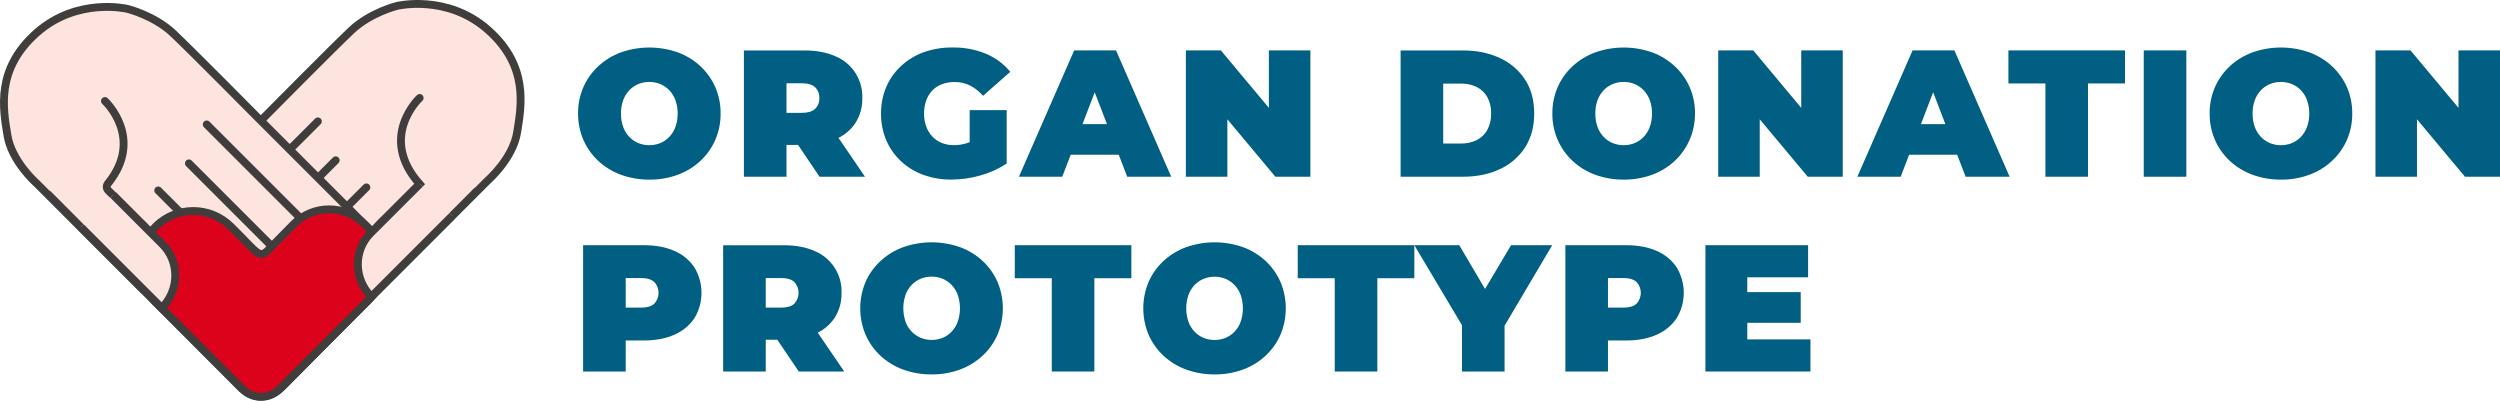
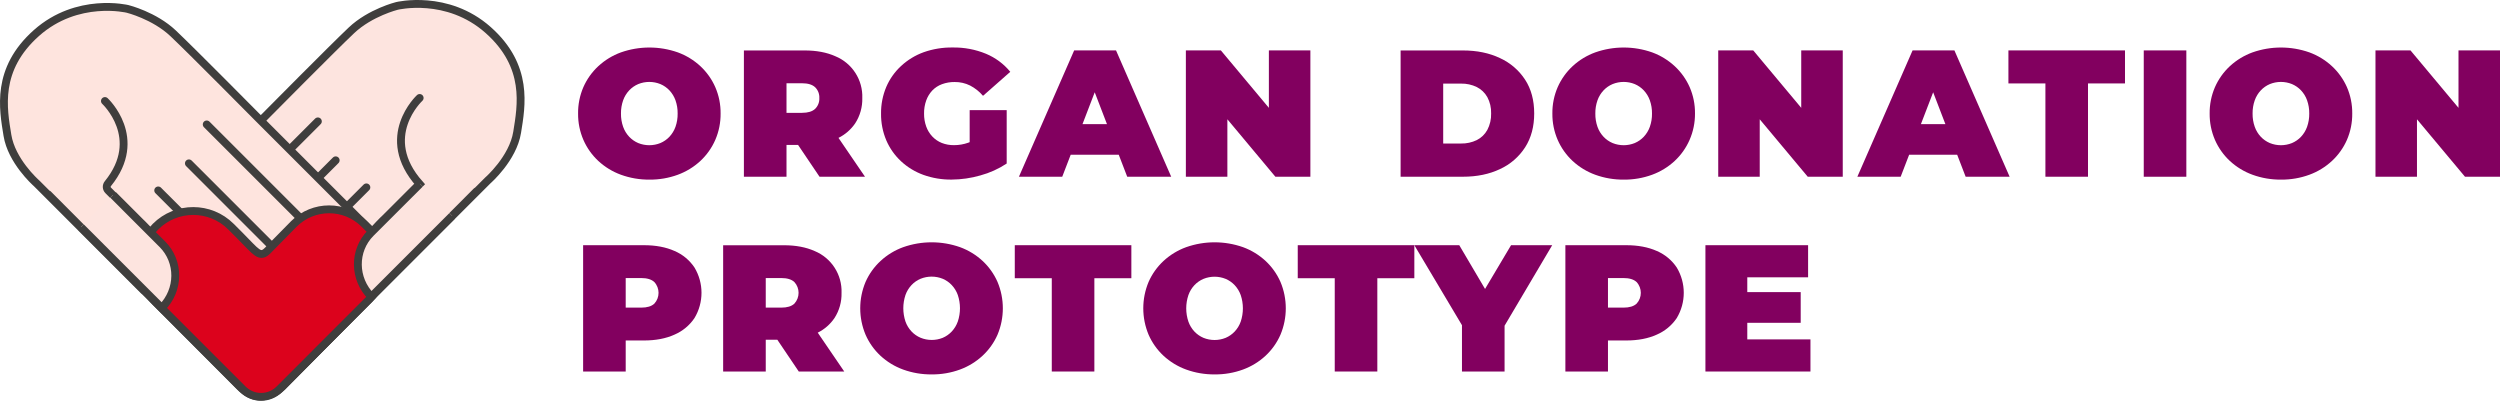
<svg xmlns="http://www.w3.org/2000/svg" viewBox="0 0 1591.45 255.11">
  <defs>
-     <style>.cls-1{fill:#005f82;}.cls-2,.cls-5{fill:#fde4df;}.cls-2,.cls-3,.cls-4,.cls-5{stroke:#3f3e3d;stroke-miterlimit:10;stroke-width:5px;}.cls-2,.cls-3,.cls-4{stroke-linecap:round;}.cls-3{fill:#fee4de;}.cls-4{fill:#dc021c;}</style>
+     <style>.cls-1{fill:#82005f;}.cls-2,.cls-5{fill:#fde4df;}.cls-2,.cls-3,.cls-4,.cls-5{stroke:#3f3e3d;stroke-miterlimit:10;stroke-width:5px;}.cls-2,.cls-3,.cls-4{stroke-linecap:round;}.cls-3{fill:#fee4de;}.cls-4{fill:#dc021c;}</style>
  </defs>
  <g id="Layer_2" data-name="Layer 2">
    <g id="Layer_1-2" data-name="Layer 1">
      <path class="cls-1" d="M445.87,42.14a42.89,42.89,0,0,0-14.36-8.79,54.54,54.54,0,0,0-36.25,0,42.73,42.73,0,0,0-14.41,8.79,40.54,40.54,0,0,0-9.48,13.32A41.08,41.08,0,0,0,368,72.29a41.15,41.15,0,0,0,3.39,16.78,40.37,40.37,0,0,0,9.48,13.38,42.73,42.73,0,0,0,14.41,8.79,51.8,51.8,0,0,0,18.21,3.1,50.93,50.93,0,0,0,18-3.1,42.89,42.89,0,0,0,14.36-8.79,40.37,40.37,0,0,0,9.48-13.38,41.15,41.15,0,0,0,3.39-16.78,41.08,41.08,0,0,0-3.39-16.83A40.54,40.54,0,0,0,445.87,42.14ZM430,80.74a18.24,18.24,0,0,1-3.85,6.32,17,17,0,0,1-5.75,4,18.77,18.77,0,0,1-14.13,0,17.07,17.07,0,0,1-5.74-4,18.1,18.1,0,0,1-3.85-6.32,24.27,24.27,0,0,1-1.38-8.45,24.22,24.22,0,0,1,1.38-8.44,18.1,18.1,0,0,1,3.85-6.32,17.07,17.07,0,0,1,5.74-4,18.77,18.77,0,0,1,14.13,0,17,17,0,0,1,5.75,4A18.24,18.24,0,0,1,430,63.85a24.22,24.22,0,0,1,1.37,8.44A24.28,24.28,0,0,1,430,80.74Z" />
      <path class="cls-1" d="M500.67,92.28h7.38l13.64,20.22h28.95L533.76,87.77a27.76,27.76,0,0,0,10.68-9.33,28.27,28.27,0,0,0,4.48-16,27.73,27.73,0,0,0-17.18-26.65q-8.21-3.67-19.47-3.67H473.55V112.5h27.12Zm18.21-36.76a9,9,0,0,1,2.69,6.89,9,9,0,0,1-2.69,6.9c-1.81,1.68-4.58,2.52-8.33,2.52h-9.88V53h9.88C514.3,53,517.07,53.84,518.88,55.52Z" />
      <path class="cls-1" d="M593.49,57.59a16.44,16.44,0,0,1,6.15-4,22.55,22.55,0,0,1,8.09-1.38,21.5,21.5,0,0,1,9.83,2.24A27.38,27.38,0,0,1,625.77,61l17.35-15.28a39.86,39.86,0,0,0-15.45-11.49,53.59,53.59,0,0,0-21.31-4,53,53,0,0,0-18.33,3A42.23,42.23,0,0,0,573.62,42a39,39,0,0,0-9.43,13.32,42.37,42.37,0,0,0-3.33,17,42.39,42.39,0,0,0,3.33,17,39.57,39.57,0,0,0,9.37,13.32,42,42,0,0,0,14.24,8.68,51.6,51.6,0,0,0,18,3,67.58,67.58,0,0,0,18.27-2.64,57.86,57.86,0,0,0,16.77-7.58v-34H617.27V90.49l-.92.36a26.68,26.68,0,0,1-9,1.55A20.55,20.55,0,0,1,599.52,91a17,17,0,0,1-6-4.08,18.12,18.12,0,0,1-3.91-6.37,23.55,23.55,0,0,1-1.37-8.22,23.72,23.72,0,0,1,1.37-8.38A18.27,18.27,0,0,1,593.49,57.59Z" />
      <path class="cls-1" d="M681.59,98.49h30.58l5.39,14h28L710.44,32.09H683.79L648.63,112.5H676.2ZM689.1,79l7.78-20.26L704.67,79Z" />
      <polygon class="cls-1" points="781.32 75.93 811.88 112.5 834.16 112.5 834.16 32.09 807.74 32.09 807.74 68.65 777.18 32.09 754.9 32.09 754.9 112.5 781.32 112.5 781.32 75.93" />
      <path class="cls-1" d="M954.9,107.62a37.69,37.69,0,0,0,16-13.9q5.75-9,5.74-21.54t-5.74-21.37A37.83,37.83,0,0,0,954.9,37q-10.23-4.89-23.67-4.88H891.6V112.5h39.63Q944.67,112.5,954.9,107.62ZM918.71,91.36V53.22h11.38a21.91,21.91,0,0,1,10,2.19,15.78,15.78,0,0,1,6.72,6.43,20.62,20.62,0,0,1,2.41,10.34,21.21,21.21,0,0,1-2.41,10.51,15.69,15.69,0,0,1-6.72,6.49,21.91,21.91,0,0,1-10,2.18Z" />
      <path class="cls-1" d="M1066.1,42.14a42.8,42.8,0,0,0-14.36-8.79,54.51,54.51,0,0,0-36.24,0,42.67,42.67,0,0,0-14.42,8.79,40.54,40.54,0,0,0-9.48,13.32,41.08,41.08,0,0,0-3.39,16.83,41.15,41.15,0,0,0,3.39,16.78,40.37,40.37,0,0,0,9.48,13.38,42.67,42.67,0,0,0,14.42,8.79,51.72,51.72,0,0,0,18.21,3.1,50.87,50.87,0,0,0,18-3.1,42.8,42.8,0,0,0,14.36-8.79,40.37,40.37,0,0,0,9.48-13.38A41.15,41.15,0,0,0,1079,72.29a41.08,41.08,0,0,0-3.39-16.83A40.54,40.54,0,0,0,1066.1,42.14Zm-15.85,38.6a18.1,18.1,0,0,1-3.85,6.32,17.07,17.07,0,0,1-5.74,4,18.77,18.77,0,0,1-14.13,0,17,17,0,0,1-5.75-4,18.1,18.1,0,0,1-3.85-6.32,24.51,24.51,0,0,1-1.37-8.45,24.45,24.45,0,0,1,1.37-8.44,18.1,18.1,0,0,1,3.85-6.32,17,17,0,0,1,5.75-4,18.77,18.77,0,0,1,14.13,0,17.07,17.07,0,0,1,5.74,4,18.1,18.1,0,0,1,3.85,6.32,24.22,24.22,0,0,1,1.38,8.44A24.27,24.27,0,0,1,1050.25,80.74Z" />
      <polygon class="cls-1" points="1146.63 68.65 1116.08 32.09 1093.79 32.09 1093.79 112.5 1120.21 112.5 1120.21 75.94 1150.77 112.5 1173.06 112.5 1173.06 32.09 1146.63 32.09 1146.63 68.65" />
      <path class="cls-1" d="M1217.51,32.09l-35.15,80.41h27.57l5.39-14h30.58l5.39,14h28l-35.15-80.41ZM1222.82,79l7.79-20.26L1238.39,79Z" />
      <polygon class="cls-1" points="1278.52 53.11 1302.07 53.11 1302.07 112.5 1329.18 112.5 1329.18 53.11 1352.73 53.11 1352.73 32.09 1278.52 32.09 1278.52 53.11" />
      <rect class="cls-1" x="1364.67" y="32.09" width="27.11" height="80.42" />
      <path class="cls-1" d="M1484.49,42.14a42.8,42.8,0,0,0-14.36-8.79,54.51,54.51,0,0,0-36.24,0,42.77,42.77,0,0,0-14.42,8.79A40.54,40.54,0,0,0,1410,55.46a41.24,41.24,0,0,0-3.38,16.83A41.31,41.31,0,0,0,1410,89.07a40.37,40.37,0,0,0,9.48,13.38,42.77,42.77,0,0,0,14.42,8.79,51.72,51.72,0,0,0,18.21,3.1,50.87,50.87,0,0,0,18-3.1,42.8,42.8,0,0,0,14.36-8.79A40.37,40.37,0,0,0,1494,89.07a41.15,41.15,0,0,0,3.39-16.78A41.08,41.08,0,0,0,1494,55.46,40.54,40.54,0,0,0,1484.49,42.14Zm-15.85,38.6a18.1,18.1,0,0,1-3.85,6.32,17,17,0,0,1-5.74,4,18.77,18.77,0,0,1-14.13,0,17.11,17.11,0,0,1-5.75-4,18.08,18.08,0,0,1-3.84-6.32,24.27,24.27,0,0,1-1.38-8.45,24.22,24.22,0,0,1,1.38-8.44,18.08,18.08,0,0,1,3.84-6.32,17.11,17.11,0,0,1,5.75-4,18.77,18.77,0,0,1,14.13,0,17,17,0,0,1,5.74,4,18.1,18.1,0,0,1,3.85,6.32,24.22,24.22,0,0,1,1.38,8.44A24.27,24.27,0,0,1,1468.64,80.74Z" />
      <polygon class="cls-1" points="1565.03 32.09 1565.03 68.65 1534.47 32.09 1512.18 32.09 1512.18 112.5 1538.6 112.5 1538.6 75.94 1569.16 112.5 1591.45 112.5 1591.45 32.09 1565.03 32.09" />
      <path class="cls-1" d="M429.38,159.76q-8.2-3.67-19.47-3.67H371.2V236.5h27.11V216.74h11.6q11.26,0,19.47-3.73a29.31,29.31,0,0,0,12.7-10.51,31.22,31.22,0,0,0,0-32.23A28.84,28.84,0,0,0,429.38,159.76Zm-12.86,33.55q-2.7,2.52-8.33,2.52h-9.88V177h9.88c3.75,0,6.53.85,8.33,2.53a10.15,10.15,0,0,1,0,13.79Z" />
      <path class="cls-1" d="M531.23,202.44a28.27,28.27,0,0,0,4.48-16,27.73,27.73,0,0,0-17.18-26.65q-8.21-3.67-19.47-3.67H460.34V236.5h27.12V216.28h7.38l13.64,20.22h28.95l-16.88-24.73A27.76,27.76,0,0,0,531.23,202.44Zm-25.56-22.92a10.18,10.18,0,0,1,0,13.79c-1.81,1.68-4.58,2.52-8.33,2.52h-9.88V177h9.88C501.09,177,503.86,177.84,505.67,179.52Z" />
      <path class="cls-1" d="M625.54,166.14a42.8,42.8,0,0,0-14.36-8.79,54.51,54.51,0,0,0-36.24,0,42.67,42.67,0,0,0-14.42,8.79A40.54,40.54,0,0,0,551,179.46a43.35,43.35,0,0,0,0,33.61,40.37,40.37,0,0,0,9.48,13.38,42.67,42.67,0,0,0,14.42,8.79,51.72,51.72,0,0,0,18.21,3.1,50.91,50.91,0,0,0,18-3.1,42.8,42.8,0,0,0,14.36-8.79A40.37,40.37,0,0,0,635,213.07a43.35,43.35,0,0,0,0-33.61A40.54,40.54,0,0,0,625.54,166.14Zm-15.85,38.6a18.1,18.1,0,0,1-3.85,6.32,17.07,17.07,0,0,1-5.74,4A18.77,18.77,0,0,1,586,215a17,17,0,0,1-5.75-4,18.1,18.1,0,0,1-3.85-6.32,26.71,26.71,0,0,1,0-16.89,18.1,18.1,0,0,1,3.85-6.32,17,17,0,0,1,5.75-4,18.77,18.77,0,0,1,14.13,0,17.07,17.07,0,0,1,5.74,4,18.1,18.1,0,0,1,3.85,6.32,26.53,26.53,0,0,1,0,16.89Z" />
      <polygon class="cls-1" points="645.99 177.11 669.54 177.11 669.54 236.5 696.65 236.5 696.65 177.11 720.2 177.11 720.2 156.09 645.99 156.09 645.99 177.11" />
      <path class="cls-1" d="M805.67,166.14a42.8,42.8,0,0,0-14.36-8.79,54.51,54.51,0,0,0-36.24,0,42.77,42.77,0,0,0-14.42,8.79,40.54,40.54,0,0,0-9.48,13.32,43.47,43.47,0,0,0,0,33.61,40.37,40.37,0,0,0,9.48,13.38,42.77,42.77,0,0,0,14.42,8.79,51.72,51.72,0,0,0,18.21,3.1,50.87,50.87,0,0,0,18-3.1,42.8,42.8,0,0,0,14.36-8.79,40.37,40.37,0,0,0,9.48-13.38,43.35,43.35,0,0,0,0-33.61A40.54,40.54,0,0,0,805.67,166.14Zm-15.85,38.6a18.1,18.1,0,0,1-3.85,6.32,17.07,17.07,0,0,1-5.74,4,18.77,18.77,0,0,1-14.13,0,17.11,17.11,0,0,1-5.75-4,18.08,18.08,0,0,1-3.84-6.32,26.53,26.53,0,0,1,0-16.89,18.08,18.08,0,0,1,3.84-6.32,17.11,17.11,0,0,1,5.75-4,18.77,18.77,0,0,1,14.13,0,17.07,17.07,0,0,1,5.74,4,18.1,18.1,0,0,1,3.85,6.32,26.53,26.53,0,0,1,0,16.89Z" />
      <polygon class="cls-1" points="826.12 177.11 849.67 177.11 849.67 236.5 876.78 236.5 876.78 177.11 900.34 177.11 900.34 156.09 826.12 156.09 826.12 177.11" />
      <polygon class="cls-1" points="961.91 156.09 945.35 183.94 928.94 156.09 900.34 156.09 930.66 207.01 930.66 236.5 957.78 236.5 957.78 207.34 988.1 156.09 961.91 156.09" />
      <path class="cls-1" d="M1054.68,159.76q-8.22-3.67-19.48-3.67H996.49V236.5h27.11V216.74h11.6q11.27,0,19.48-3.73a29.34,29.34,0,0,0,12.69-10.51,31.22,31.22,0,0,0,0-32.23A28.87,28.87,0,0,0,1054.68,159.76Zm-12.87,33.55q-2.7,2.52-8.33,2.52h-9.88V177h9.88c3.75,0,6.53.85,8.33,2.53a10.15,10.15,0,0,1,0,13.79Z" />
      <polygon class="cls-1" points="1112.29 205.49 1146.29 205.49 1146.29 185.95 1112.29 185.95 1112.29 176.53 1151 176.53 1151 156.09 1085.64 156.09 1085.64 236.5 1152.5 236.5 1152.5 216.05 1112.29 216.05 1112.29 205.49" />
      <path class="cls-2" d="M267.15,62.36s-26.78,24.78,0,54.82l-22.21,22.21S220,160,237.64,182.92l2.41,2.41,70.47-70.46s16-13.87,18.69-30.67,7.56-42-18.48-65.11-58-15.33-58-15.33-17,4.2-29,15.54-54.61,54.4-54.61,54.4L76.85,166l76.42,77.33s13.37,15.61,28.08.91,122-122.45,122-122.45" />
      <line class="cls-2" x1="202.35" y1="77.27" x2="145.85" y2="133.77" />
      <line class="cls-2" x1="213.69" y1="102.05" x2="160.87" y2="154.88" />
      <line class="cls-2" x1="233.23" y1="119.28" x2="175.26" y2="177.24" />
      <path class="cls-3" d="M66.79,64.3s25.48,23.58,1.88,52.61a3.19,3.19,0,0,0,.2,4.28l20,20.05a.93.93,0,0,0,.18.16c1.62,1.4,24.09,21.27,7.35,43.27-.1.12-.2.24-.31.35h0a3.17,3.17,0,0,1-4.5,0L23.49,116.88l-.14-.14c-1.14-1-16-14.45-18.62-30.6C2,69.34-2.83,44.13,23.21,21s58-15.33,58-15.33,17,4.2,29,15.54,54.61,54.4,54.61,54.4l69.74,69.74a32.11,32.11,0,0,1,.13,45.27l-53.92,54.56-.11.13c-.91,1-13.85,15-28,.85-14.7-14.7-122-122.45-122-122.45" />
      <line class="cls-3" x1="131.59" y1="79.21" x2="191.35" y2="138.97" />
      <line class="cls-3" x1="120.25" y1="103.99" x2="173.07" y2="156.82" />
      <line class="cls-3" x1="100.71" y1="121.22" x2="158.68" y2="179.18" />
      <path class="cls-4" d="M235.07,145.7l-3.16-3.16a31.69,31.69,0,0,0-44.82,0l-16.57,16.84c-5.18,5.33-7.27,1.13-18-9.61l-5.5-5.5a33.94,33.94,0,0,0-48,0h0a33.93,33.93,0,0,0,0,48l55.55,55.54a16.43,16.43,0,0,0,23.26,0l22.85-22.85c.09-.09.17-.19.25-.28l34.14-34.13A31.7,31.7,0,0,0,235.07,145.7Z" />
      <path class="cls-5" d="M267.36,117,236,148.33c-11.08,11.08-10.9,29.22.4,40.52h0l51.43-51.44" />
      <path class="cls-5" d="M72,124.1l31.37,31.38c11.08,11.08,10.91,29.22-.39,40.52h0L51.52,144.56" />
    </g>
  </g>
</svg>
